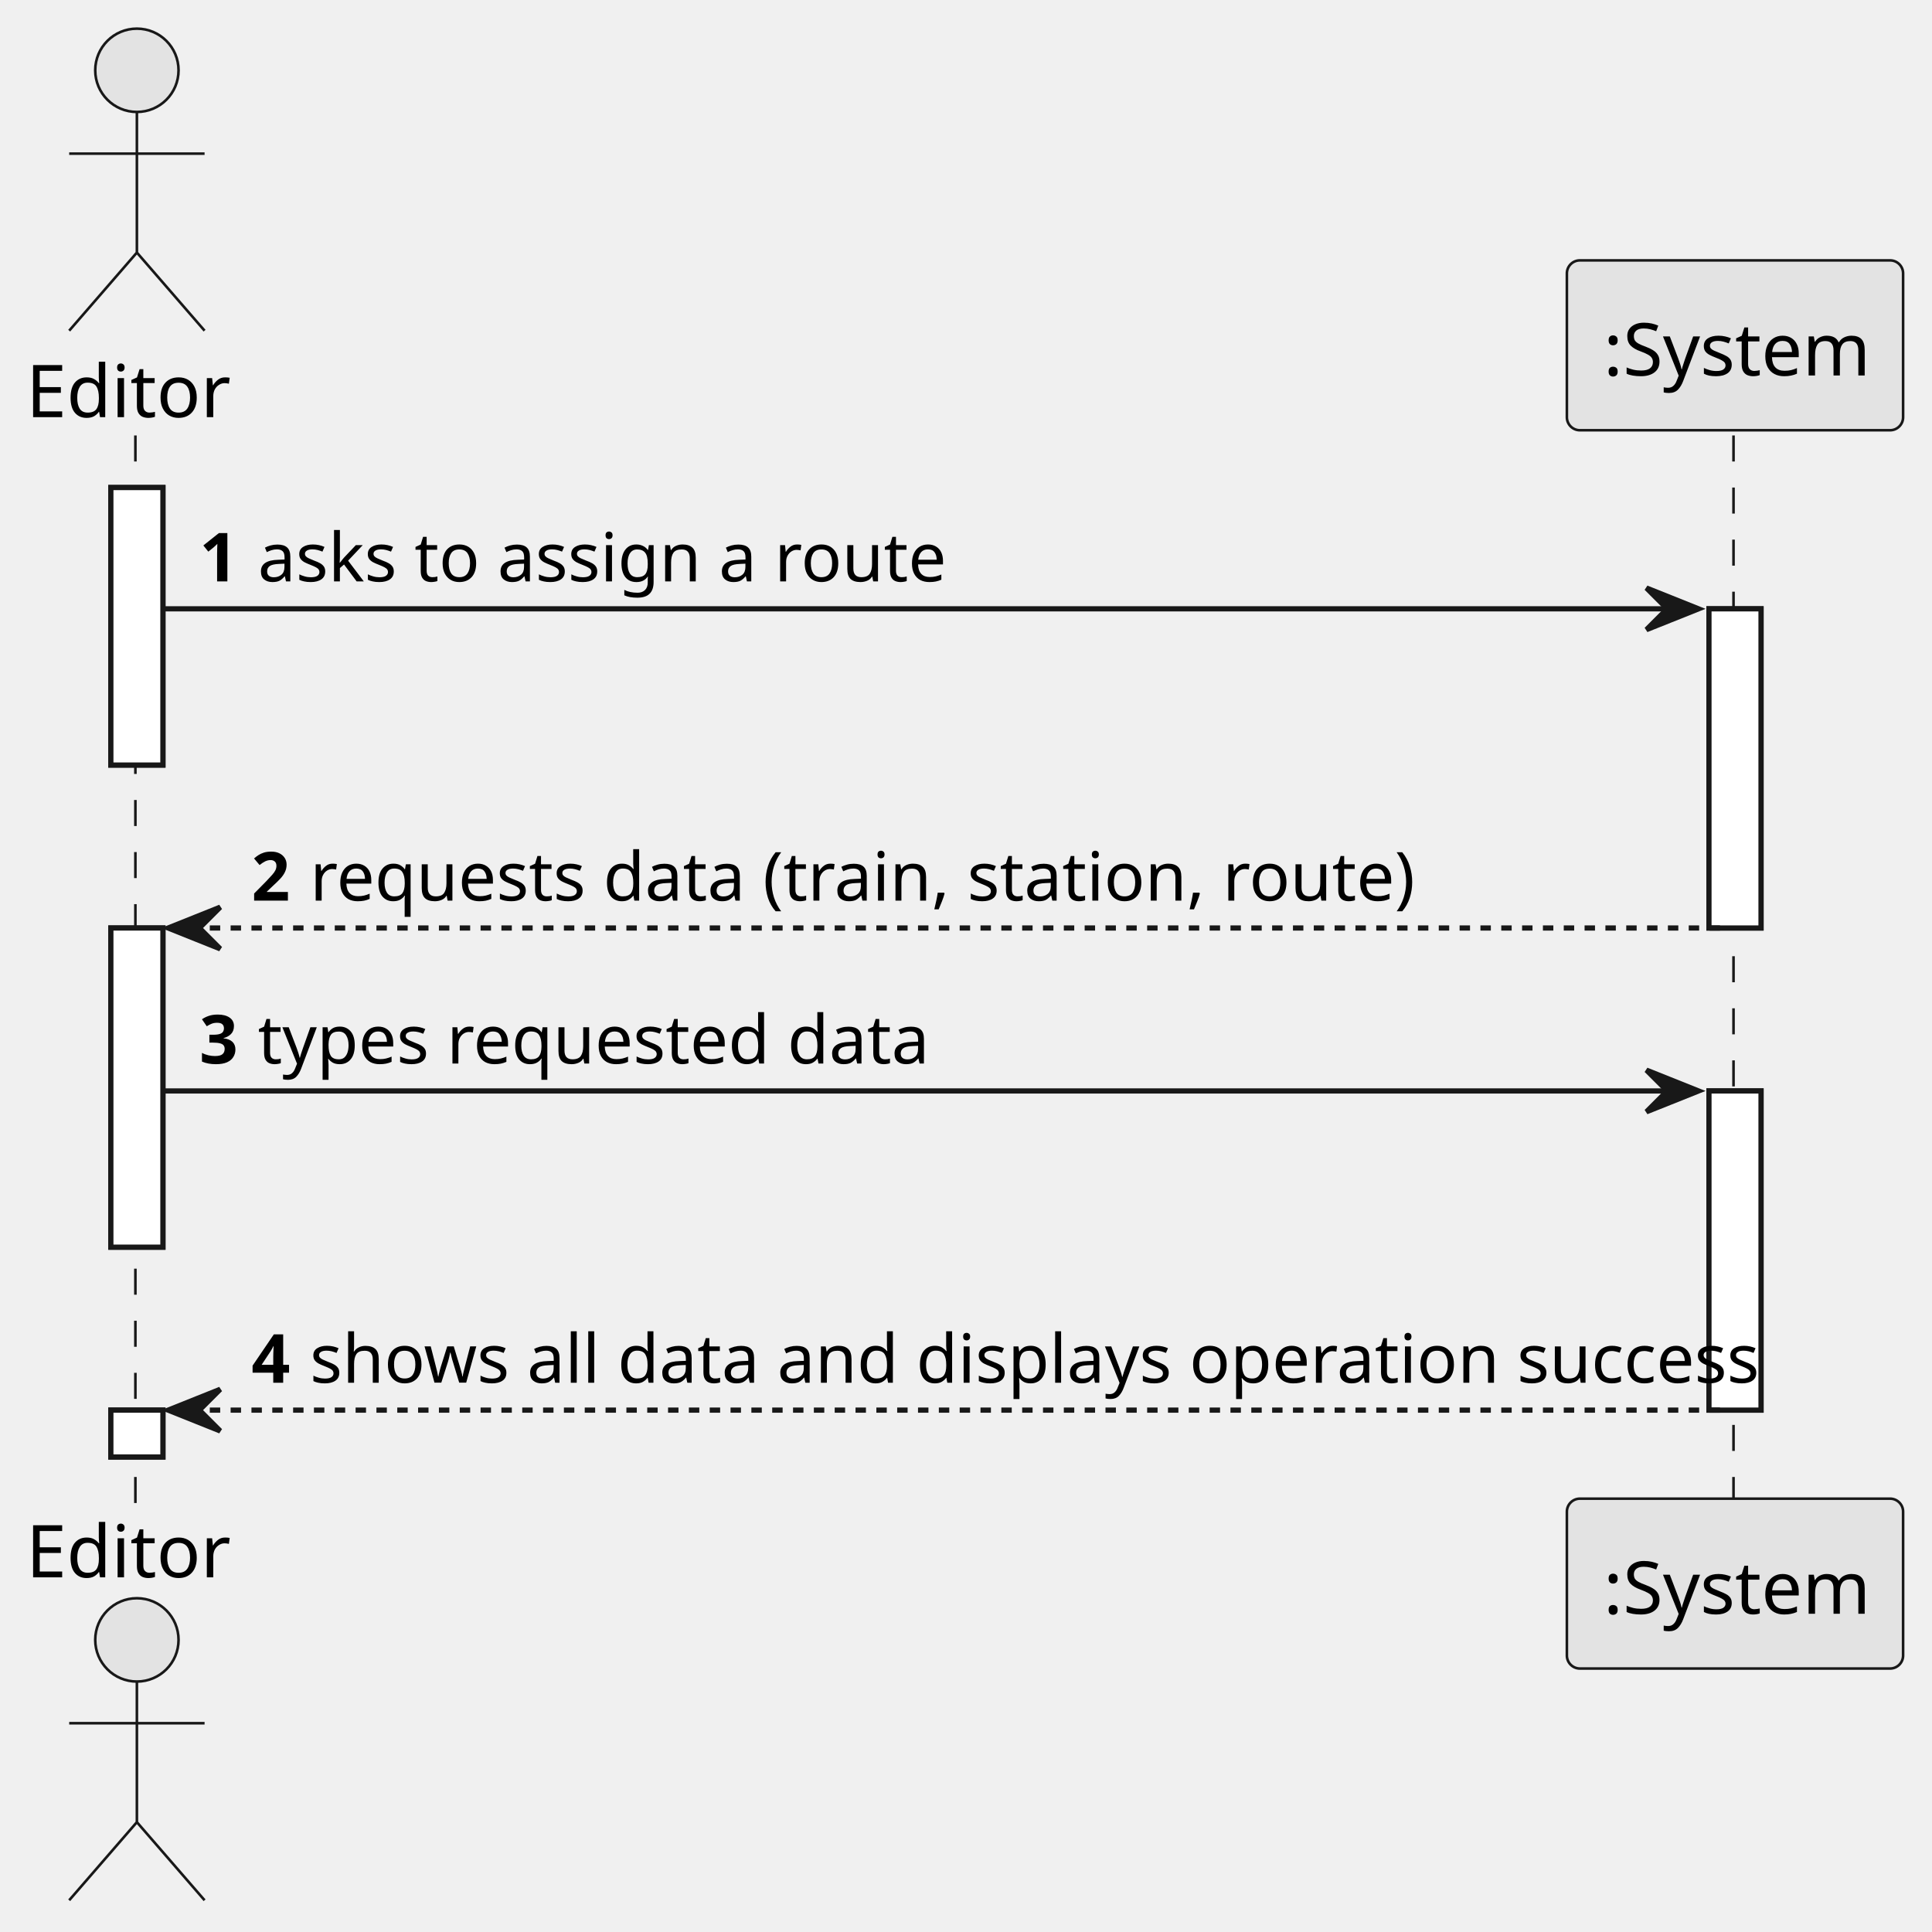
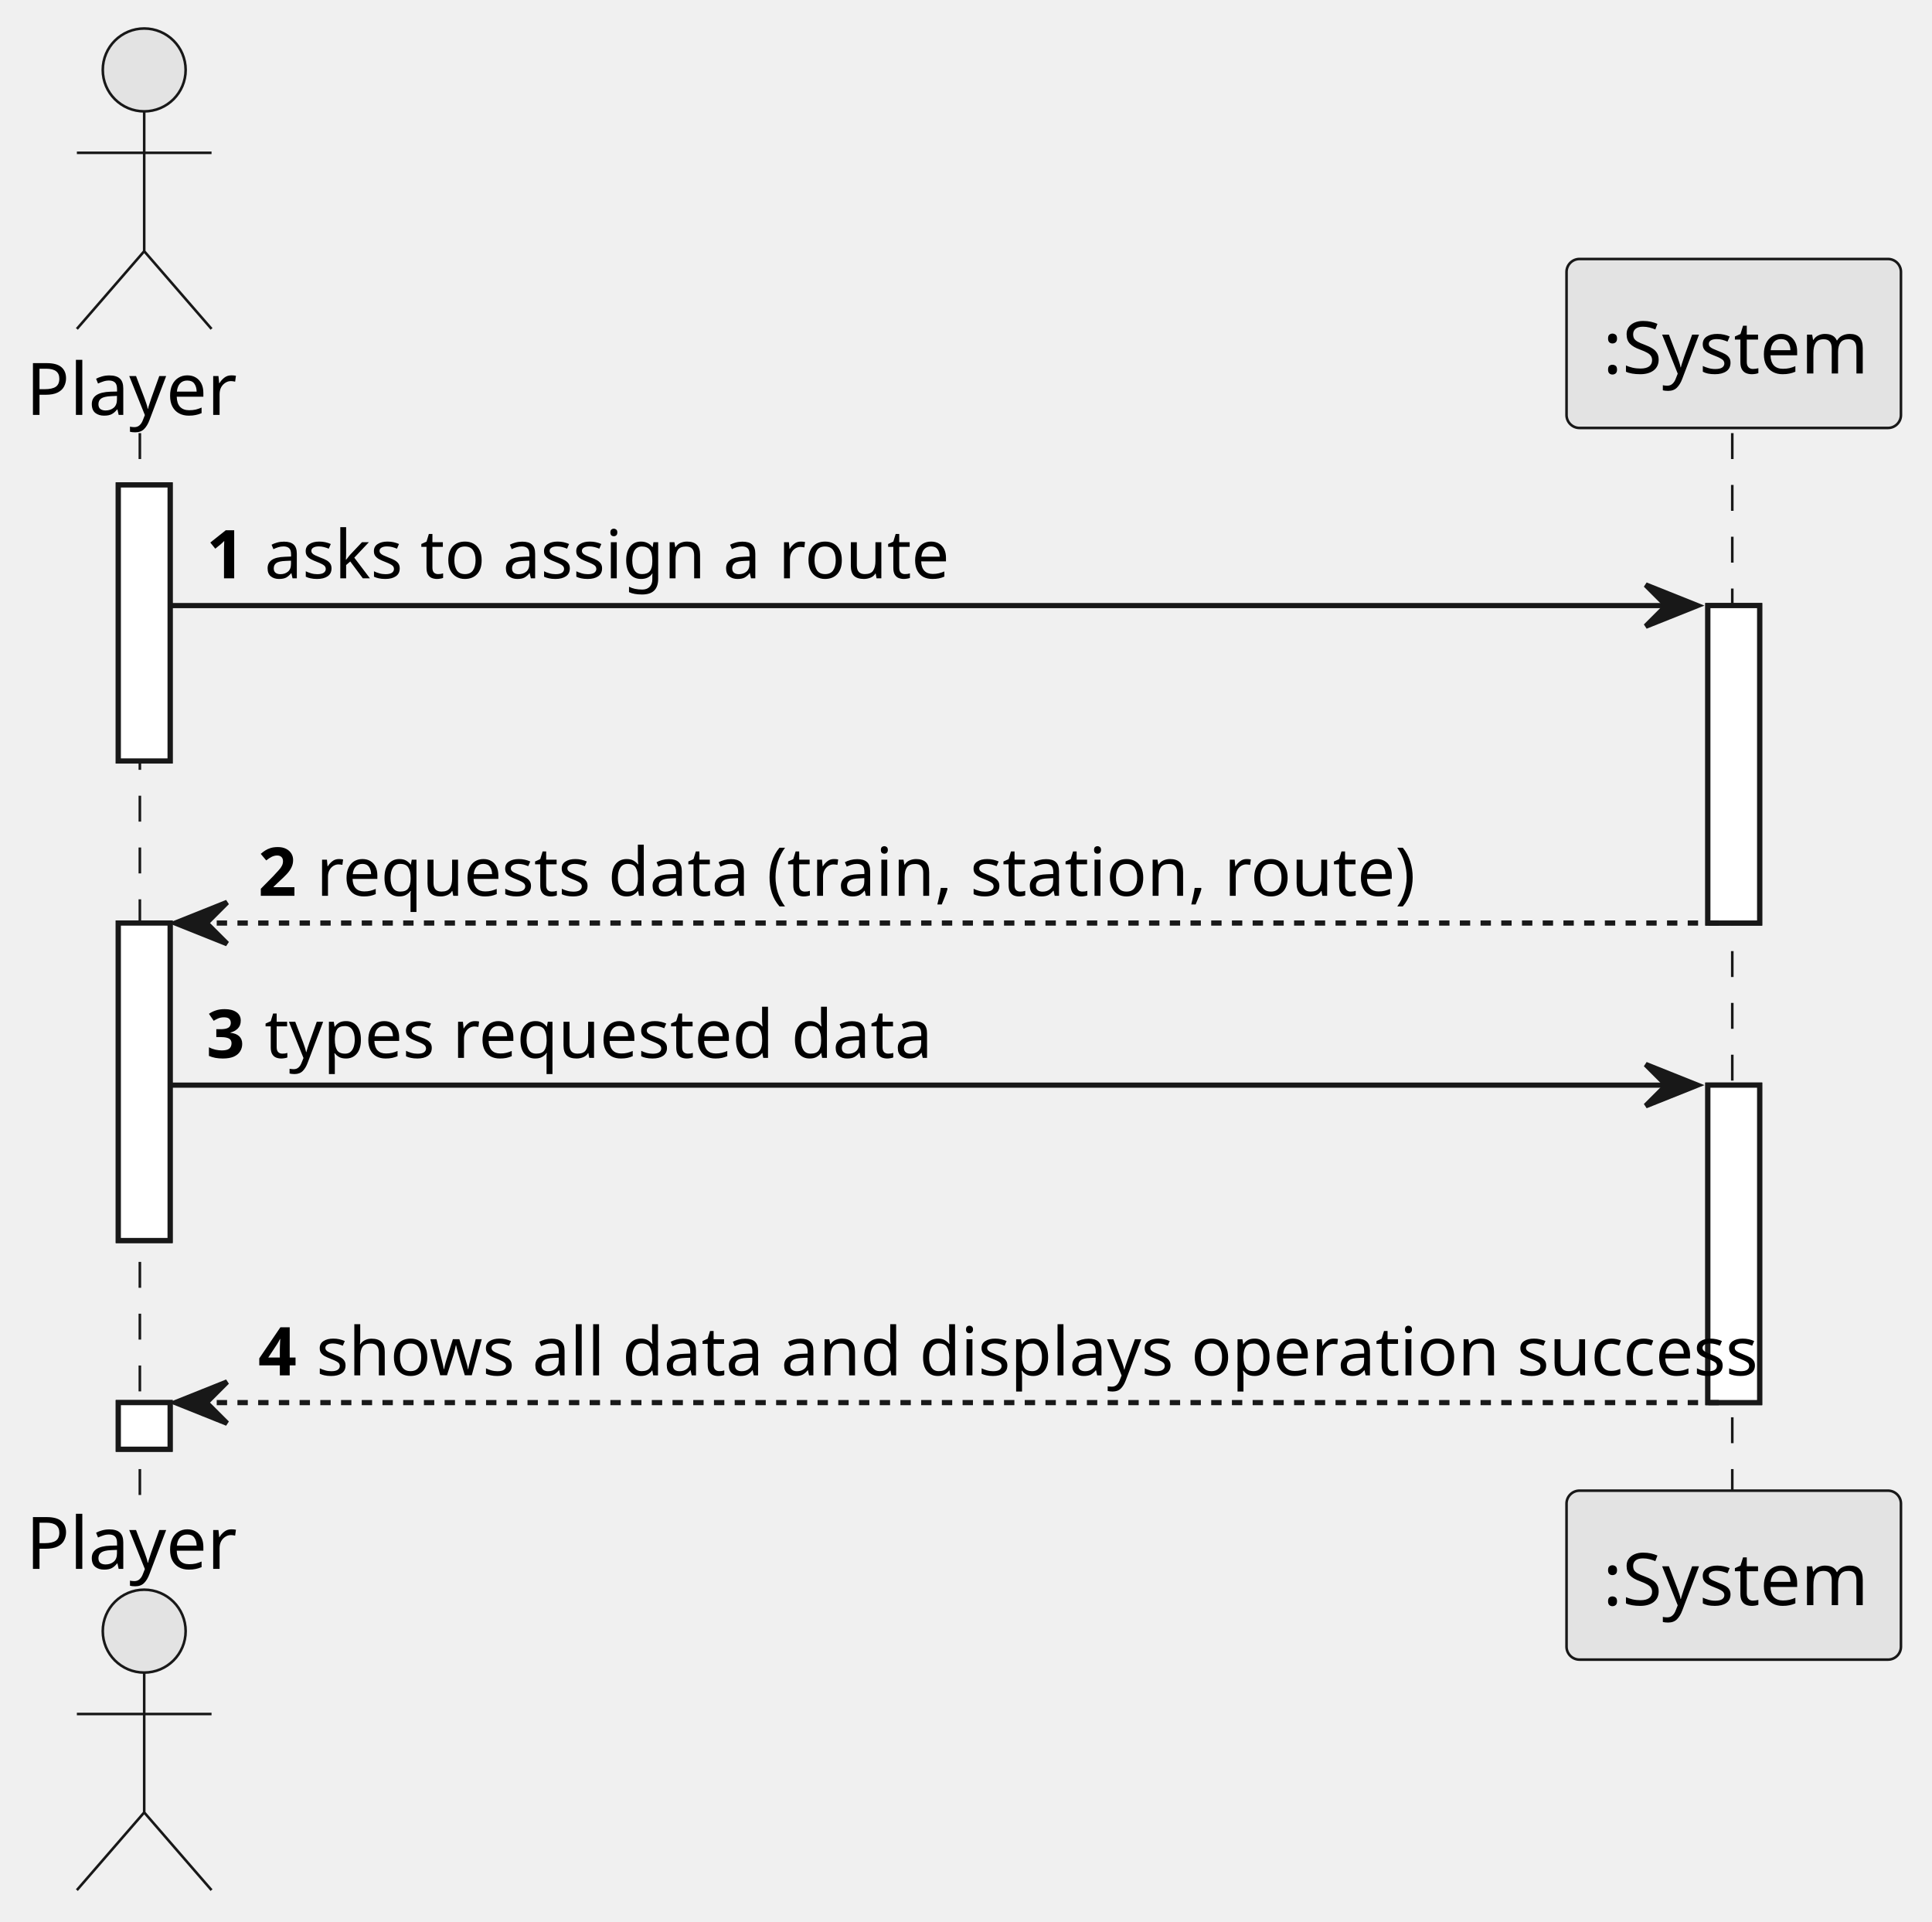
- <svg xmlns="http://www.w3.org/2000/svg" contentStyleType="text/css" height="371px" preserveAspectRatio="none" style="width:371px;height:371px;background:#FFFFFF;" version="1.1" viewBox="0 0 371 371" width="371px" zoomAndPan="magnify">
+ <svg xmlns="http://www.w3.org/2000/svg" contentStyleType="text/css" height="371px" preserveAspectRatio="none" style="width:373px;height:371px;background:#FFFFFF;" version="1.1" viewBox="0 0 373 371" width="373px" zoomAndPan="magnify">
  <defs />
  <g>
-     <rect fill="#FFFFFF" height="53.291" style="stroke:#181818;stroke-width:1.0;" width="10" x="21.286" y="93.621" />
-     <rect fill="#FFFFFF" height="61.291" style="stroke:#181818;stroke-width:1.0;" width="10" x="21.286" y="178.203" />
-     <rect fill="#FFFFFF" height="9" style="stroke:#181818;stroke-width:1.0;" width="10" x="21.286" y="270.785" />
-     <rect fill="#FFFFFF" height="61.291" style="stroke:#181818;stroke-width:1.0;" width="10" x="328.168" y="116.912" />
-     <rect fill="#FFFFFF" height="61.291" style="stroke:#181818;stroke-width:1.0;" width="10" x="328.168" y="209.494" />
-     <line style="stroke:#181818;stroke-width:0.5;stroke-dasharray:5.0,5.0;" x1="26" x2="26" y1="83.621" y2="288.785" />
-     <line style="stroke:#181818;stroke-width:0.5;stroke-dasharray:5.0,5.0;" x1="332.886" x2="332.886" y1="83.621" y2="288.785" />
-     <text fill="#000000" font-family="sans-serif" font-size="14" lengthAdjust="spacing" textLength="36.572" x="5" y="80.107">Editor</text>
-     <ellipse cx="26.286" cy="13.5" fill="#E3E3E3" rx="8" ry="8" style="stroke:#181818;stroke-width:0.5;" />
-     <path d="M26.286,21.5 L26.286,48.5 M13.286,29.5 L39.286,29.5 M26.286,48.5 L13.286,63.5 M26.286,48.5 L39.286,63.5 " fill="none" style="stroke:#181818;stroke-width:0.5;" />
-     <text fill="#000000" font-family="sans-serif" font-size="14" lengthAdjust="spacing" textLength="36.572" x="5" y="302.893">Editor</text>
-     <ellipse cx="26.286" cy="314.906" fill="#E3E3E3" rx="8" ry="8" style="stroke:#181818;stroke-width:0.5;" />
-     <path d="M26.286,322.906 L26.286,349.906 M13.286,330.906 L39.286,330.906 M26.286,349.906 L13.286,364.906 M26.286,349.906 L39.286,364.906 " fill="none" style="stroke:#181818;stroke-width:0.5;" />
-     <rect fill="#E3E3E3" height="32.621" rx="2.5" ry="2.5" style="stroke:#181818;stroke-width:0.5;" width="64.565" x="300.886" y="50" />
-     <text fill="#000000" font-family="sans-serif" font-size="14" lengthAdjust="spacing" textLength="50.565" x="307.886" y="72.107">:System</text>
-     <rect fill="#E3E3E3" height="32.621" rx="2.5" ry="2.5" style="stroke:#181818;stroke-width:0.5;" width="64.565" x="300.886" y="287.785" />
-     <text fill="#000000" font-family="sans-serif" font-size="14" lengthAdjust="spacing" textLength="50.565" x="307.886" y="309.893">:System</text>
-     <rect fill="#FFFFFF" height="53.291" style="stroke:#181818;stroke-width:1.0;" width="10" x="21.286" y="93.621" />
-     <rect fill="#FFFFFF" height="61.291" style="stroke:#181818;stroke-width:1.0;" width="10" x="21.286" y="178.203" />
-     <rect fill="#FFFFFF" height="9" style="stroke:#181818;stroke-width:1.0;" width="10" x="21.286" y="270.785" />
-     <rect fill="#FFFFFF" height="61.291" style="stroke:#181818;stroke-width:1.0;" width="10" x="328.168" y="116.912" />
-     <rect fill="#FFFFFF" height="61.291" style="stroke:#181818;stroke-width:1.0;" width="10" x="328.168" y="209.494" />
-     <polygon fill="#181818" points="316.168,112.912,326.168,116.912,316.168,120.912,320.168,116.912" style="stroke:#181818;stroke-width:1.0;" />
-     <line style="stroke:#181818;stroke-width:1.0;" x1="31.286" x2="322.168" y1="116.912" y2="116.912" />
-     <text fill="#000000" font-family="sans-serif" font-size="13" font-weight="bold" lengthAdjust="spacing" textLength="7.23" x="38.286" y="111.649">1</text>
-     <text fill="#000000" font-family="sans-serif" font-size="13" lengthAdjust="spacing" textLength="126.458" x="49.516" y="111.649">asks to assign a route</text>
-     <polygon fill="#181818" points="42.286,174.203,32.286,178.203,42.286,182.203,38.286,178.203" style="stroke:#181818;stroke-width:1.0;" />
-     <line style="stroke:#181818;stroke-width:1.0;stroke-dasharray:2.0,2.0;" x1="36.286" x2="332.168" y1="178.203" y2="178.203" />
-     <text fill="#000000" font-family="sans-serif" font-size="13" font-weight="bold" lengthAdjust="spacing" textLength="7.23" x="48.286" y="172.94">2</text>
-     <text fill="#000000" font-family="sans-serif" font-size="13" lengthAdjust="spacing" textLength="198.713" x="59.516" y="172.94">requests data (train, station, route)</text>
-     <polygon fill="#181818" points="316.168,205.494,326.168,209.494,316.168,213.494,320.168,209.494" style="stroke:#181818;stroke-width:1.0;" />
-     <line style="stroke:#181818;stroke-width:1.0;" x1="31.286" x2="322.168" y1="209.494" y2="209.494" />
-     <text fill="#000000" font-family="sans-serif" font-size="13" font-weight="bold" lengthAdjust="spacing" textLength="7.23" x="38.286" y="204.231">3</text>
-     <text fill="#000000" font-family="sans-serif" font-size="13" lengthAdjust="spacing" textLength="121.418" x="49.516" y="204.231">types requested data</text>
-     <polygon fill="#181818" points="42.286,266.785,32.286,270.785,42.286,274.785,38.286,270.785" style="stroke:#181818;stroke-width:1.0;" />
-     <line style="stroke:#181818;stroke-width:1.0;stroke-dasharray:2.0,2.0;" x1="36.286" x2="332.168" y1="270.785" y2="270.785" />
-     <text fill="#000000" font-family="sans-serif" font-size="13" font-weight="bold" lengthAdjust="spacing" textLength="7.23" x="48.286" y="265.522">4</text>
-     <text fill="#000000" font-family="sans-serif" font-size="13" lengthAdjust="spacing" textLength="266.652" x="59.516" y="265.522">shows all data and displays operation success</text>
+     <rect fill="#FFFFFF" height="53.291" style="stroke:#181818;stroke-width:1.0;" width="10" x="22.841" y="93.621" />
+     <rect fill="#FFFFFF" height="61.291" style="stroke:#181818;stroke-width:1.0;" width="10" x="22.841" y="178.203" />
+     <rect fill="#FFFFFF" height="9" style="stroke:#181818;stroke-width:1.0;" width="10" x="22.841" y="270.785" />
+     <rect fill="#FFFFFF" height="61.291" style="stroke:#181818;stroke-width:1.0;" width="10" x="329.724" y="116.912" />
+     <rect fill="#FFFFFF" height="61.291" style="stroke:#181818;stroke-width:1.0;" width="10" x="329.724" y="209.494" />
+     <line style="stroke:#181818;stroke-width:0.5;stroke-dasharray:5.0,5.0;" x1="27" x2="27" y1="83.621" y2="288.785" />
+     <line style="stroke:#181818;stroke-width:0.5;stroke-dasharray:5.0,5.0;" x1="334.441" x2="334.441" y1="83.621" y2="288.785" />
+     <text fill="#000000" font-family="sans-serif" font-size="14" lengthAdjust="spacing" textLength="39.683" x="5" y="80.107">Player</text>
+     <ellipse cx="27.841" cy="13.5" fill="#E3E3E3" rx="8" ry="8" style="stroke:#181818;stroke-width:0.5;" />
+     <path d="M27.841,21.5 L27.841,48.5 M14.841,29.5 L40.841,29.5 M27.841,48.5 L14.841,63.5 M27.841,48.5 L40.841,63.5 " fill="none" style="stroke:#181818;stroke-width:0.5;" />
+     <text fill="#000000" font-family="sans-serif" font-size="14" lengthAdjust="spacing" textLength="39.683" x="5" y="302.893">Player</text>
+     <ellipse cx="27.841" cy="314.906" fill="#E3E3E3" rx="8" ry="8" style="stroke:#181818;stroke-width:0.5;" />
+     <path d="M27.841,322.906 L27.841,349.906 M14.841,330.906 L40.841,330.906 M27.841,349.906 L14.841,364.906 M27.841,349.906 L40.841,364.906 " fill="none" style="stroke:#181818;stroke-width:0.5;" />
+     <rect fill="#E3E3E3" height="32.621" rx="2.5" ry="2.5" style="stroke:#181818;stroke-width:0.5;" width="64.565" x="302.441" y="50" />
+     <text fill="#000000" font-family="sans-serif" font-size="14" lengthAdjust="spacing" textLength="50.565" x="309.441" y="72.107">:System</text>
+     <rect fill="#E3E3E3" height="32.621" rx="2.5" ry="2.5" style="stroke:#181818;stroke-width:0.5;" width="64.565" x="302.441" y="287.785" />
+     <text fill="#000000" font-family="sans-serif" font-size="14" lengthAdjust="spacing" textLength="50.565" x="309.441" y="309.893">:System</text>
+     <rect fill="#FFFFFF" height="53.291" style="stroke:#181818;stroke-width:1.0;" width="10" x="22.841" y="93.621" />
+     <rect fill="#FFFFFF" height="61.291" style="stroke:#181818;stroke-width:1.0;" width="10" x="22.841" y="178.203" />
+     <rect fill="#FFFFFF" height="9" style="stroke:#181818;stroke-width:1.0;" width="10" x="22.841" y="270.785" />
+     <rect fill="#FFFFFF" height="61.291" style="stroke:#181818;stroke-width:1.0;" width="10" x="329.724" y="116.912" />
+     <rect fill="#FFFFFF" height="61.291" style="stroke:#181818;stroke-width:1.0;" width="10" x="329.724" y="209.494" />
+     <polygon fill="#181818" points="317.724,112.912,327.724,116.912,317.724,120.912,321.724,116.912" style="stroke:#181818;stroke-width:1.0;" />
+     <line style="stroke:#181818;stroke-width:1.0;" x1="32.841" x2="323.724" y1="116.912" y2="116.912" />
+     <text fill="#000000" font-family="sans-serif" font-size="13" font-weight="bold" lengthAdjust="spacing" textLength="7.23" x="39.841" y="111.649">1</text>
+     <text fill="#000000" font-family="sans-serif" font-size="13" lengthAdjust="spacing" textLength="126.458" x="51.071" y="111.649">asks to assign a route</text>
+     <polygon fill="#181818" points="43.841,174.203,33.841,178.203,43.841,182.203,39.841,178.203" style="stroke:#181818;stroke-width:1.0;" />
+     <line style="stroke:#181818;stroke-width:1.0;stroke-dasharray:2.0,2.0;" x1="37.841" x2="333.724" y1="178.203" y2="178.203" />
+     <text fill="#000000" font-family="sans-serif" font-size="13" font-weight="bold" lengthAdjust="spacing" textLength="7.23" x="49.841" y="172.94">2</text>
+     <text fill="#000000" font-family="sans-serif" font-size="13" lengthAdjust="spacing" textLength="198.713" x="61.071" y="172.94">requests data (train, station, route)</text>
+     <polygon fill="#181818" points="317.724,205.494,327.724,209.494,317.724,213.494,321.724,209.494" style="stroke:#181818;stroke-width:1.0;" />
+     <line style="stroke:#181818;stroke-width:1.0;" x1="32.841" x2="323.724" y1="209.494" y2="209.494" />
+     <text fill="#000000" font-family="sans-serif" font-size="13" font-weight="bold" lengthAdjust="spacing" textLength="7.23" x="39.841" y="204.231">3</text>
+     <text fill="#000000" font-family="sans-serif" font-size="13" lengthAdjust="spacing" textLength="121.418" x="51.071" y="204.231">types requested data</text>
+     <polygon fill="#181818" points="43.841,266.785,33.841,270.785,43.841,274.785,39.841,270.785" style="stroke:#181818;stroke-width:1.0;" />
+     <line style="stroke:#181818;stroke-width:1.0;stroke-dasharray:2.0,2.0;" x1="37.841" x2="333.724" y1="270.785" y2="270.785" />
+     <text fill="#000000" font-family="sans-serif" font-size="13" font-weight="bold" lengthAdjust="spacing" textLength="7.23" x="49.841" y="265.522">4</text>
+     <text fill="#000000" font-family="sans-serif" font-size="13" lengthAdjust="spacing" textLength="266.652" x="61.071" y="265.522">shows all data and displays operation success</text>
  </g>
</svg>
